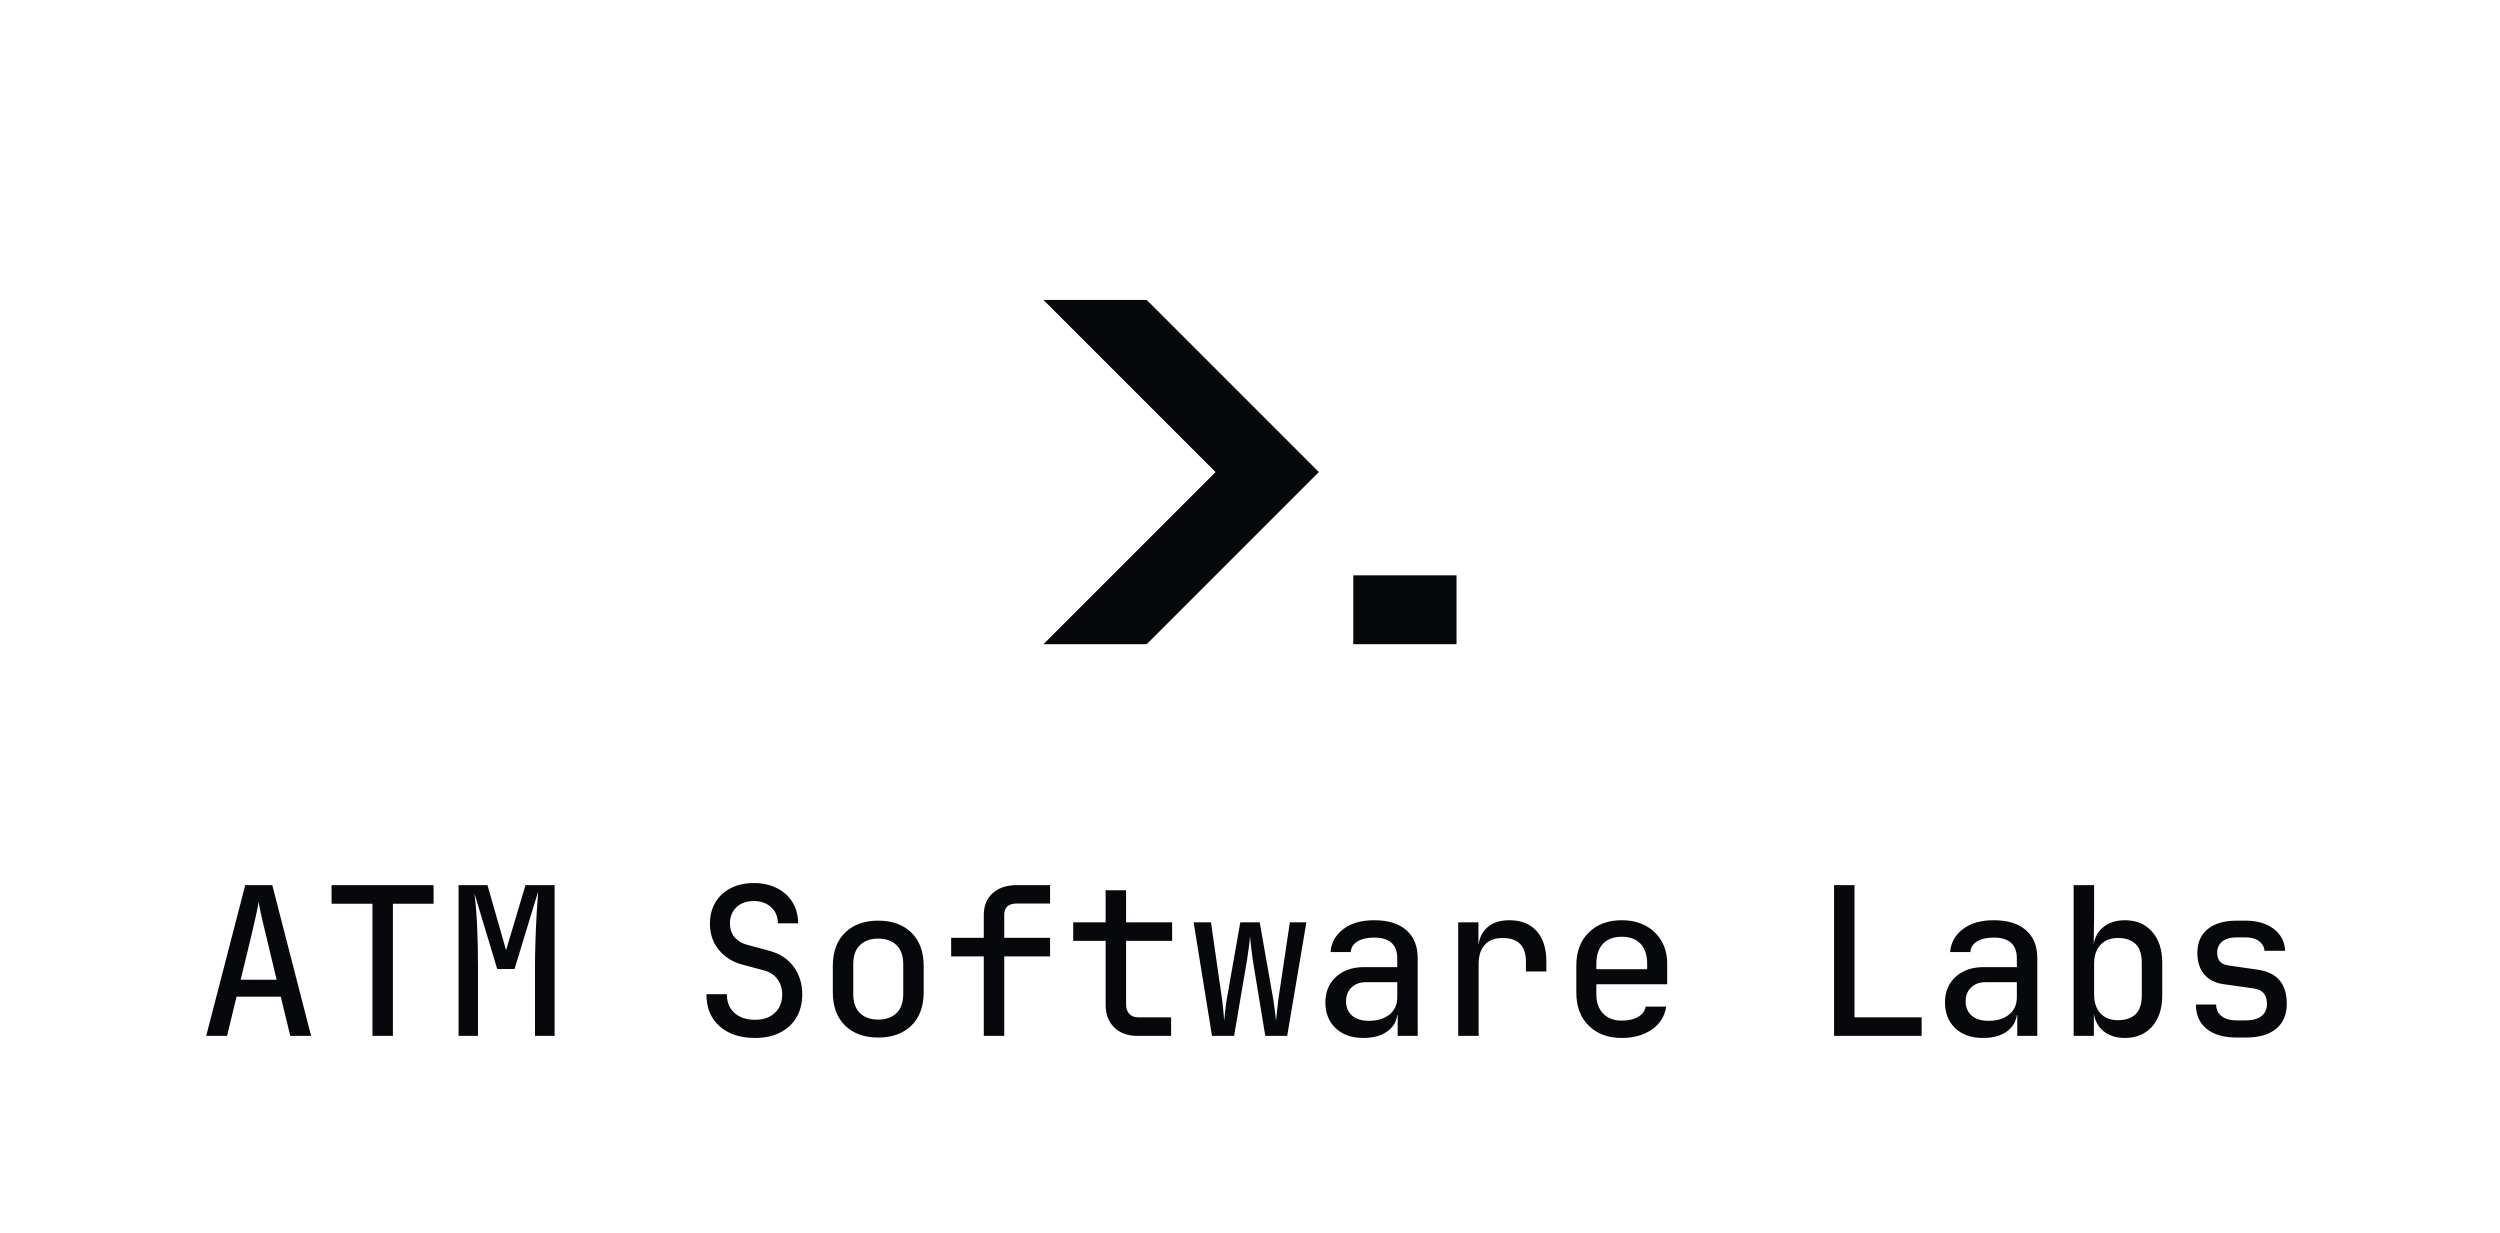
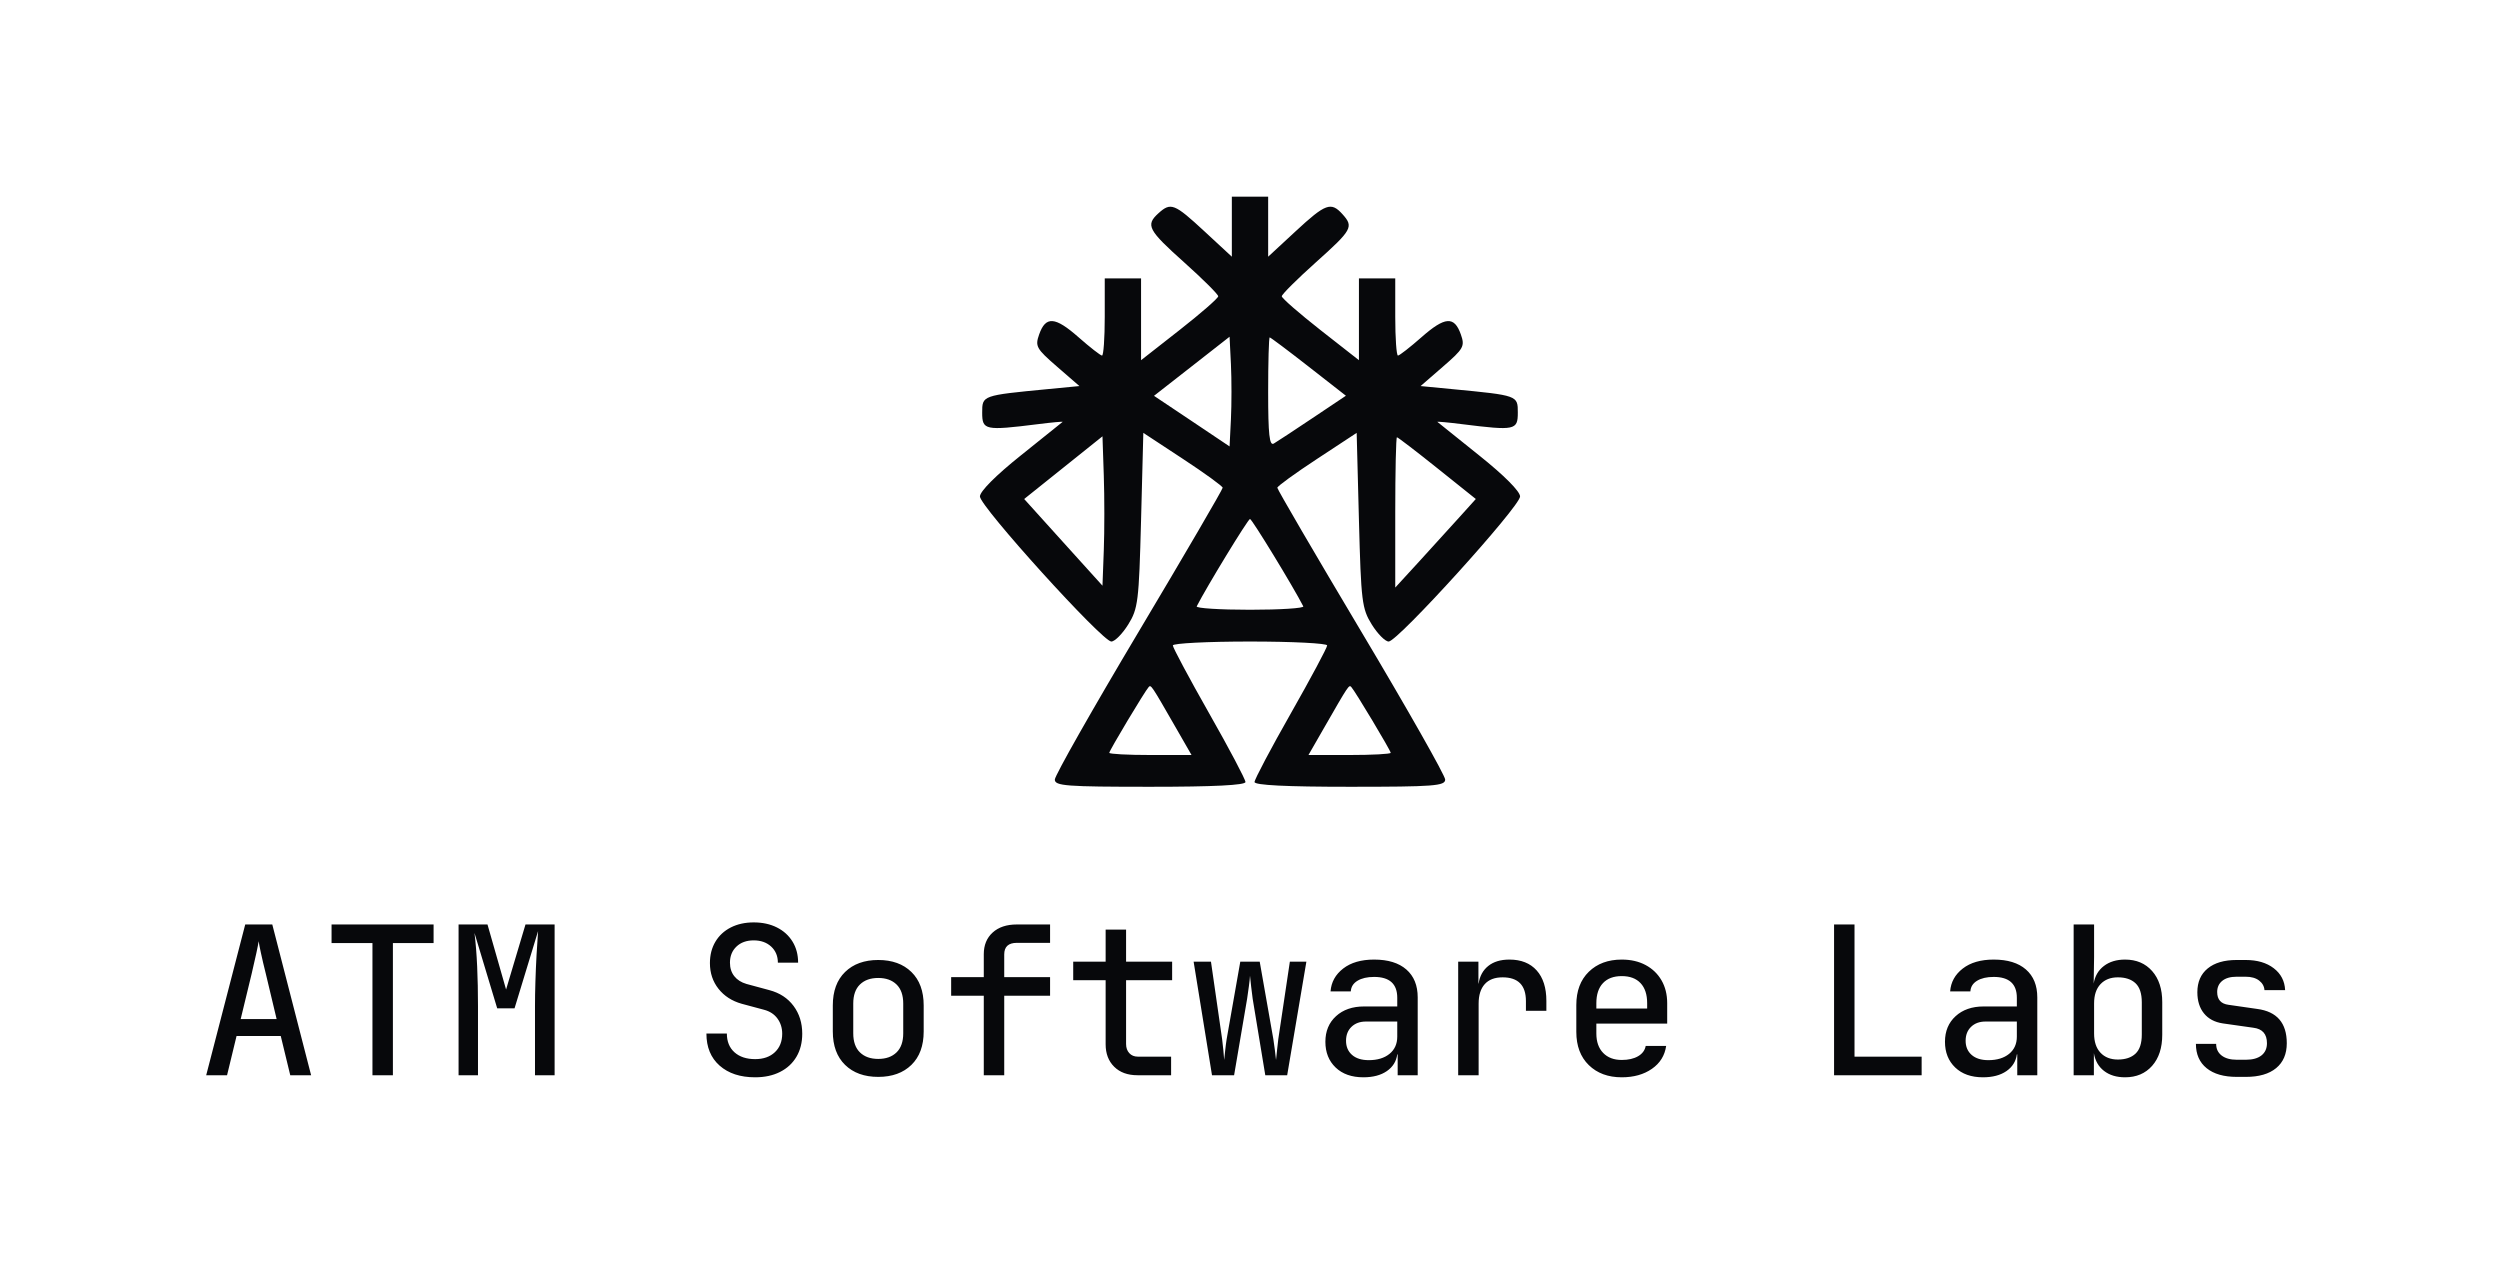
- <svg xmlns="http://www.w3.org/2000/svg" viewBox="0 0 508.4 250.66" width="508.4" height="250.66" role="img" aria-label="ATM Software Labs">
-   <g transform="translate(198.2 40) scale(7)">
-     <path fill="#07080b" d="M2 3h3l5 5-5 5H2l5-5-5-5z" />
-     <rect x="11" y="11" width="3" height="2" fill="#07080b" />
+ <svg xmlns="http://www.w3.org/2000/svg" viewBox="0 0 508.4 258.66" width="508.4" height="258.66" role="img" aria-label="ATM Software Labs">
+   <g transform="translate(198.815 40) scale(0.923077)">
+     <path fill="#07080b" fill-rule="evenodd" d="M17.00 128.41 C17.00 127.54 25.32 112.86 35.50 95.79 C45.68 78.72 53.99 64.47 53.98 64.12 C53.97 63.78 50.03 60.92 45.23 57.77 L36.50 52.03L36.00 71.27 C35.53 89.21 35.34 90.75 33.17 94.25 C31.89 96.31 30.21 98.00 29.45 98.00 C27.45 98.00 0.50 68.24 0.50 66.04 C0.50 64.92 4.03 61.38 9.50 57.01 C14.45 53.05 18.60 49.72 18.72 49.61 C18.83 49.50 16.36 49.72 13.22 50.12 C1.62 51.57 1.00 51.44 1.00 47.59 C1.00 43.77 0.93 43.79 15.46 42.39 L22.42 41.72L17.49 37.44 C12.91 33.47 12.63 32.96 13.55 30.34 C14.99 26.26 17.04 26.40 22.22 30.96 C24.74 33.18 27.08 35.00 27.40 35.00 C27.73 35.00 28.00 31.18 28.00 26.50 L28.00 18.00L32.00 18.00 L36.00 18.00L36.00 27.01 L36.00 36.02L44.50 29.36 C49.18 25.69 53.00 22.36 53.00 21.94 C53.00 21.52 49.62 18.16 45.50 14.47 C37.51 7.32 36.96 6.26 39.83 3.65 C42.55 1.19 43.34 1.50 49.94 7.61 L56.00 13.22L56.00 6.61 L56.00 0.00L60.00 0.00 L64.00 0.00L64.00 6.61 L64.00 13.22L70.06 7.61 C76.64 1.51 77.85 1.07 80.35 3.83 C82.89 6.64 82.54 7.27 74.50 14.47 C70.38 18.16 67.00 21.52 67.00 21.94 C67.00 22.36 70.83 25.69 75.50 29.36 L84.00 36.02L84.00 27.01 L84.00 18.00L88.00 18.00 L92.00 18.00L92.00 26.50 C92.00 31.18 92.27 35.00 92.60 35.00 C92.92 35.00 95.26 33.18 97.78 30.96 C102.96 26.40 105.01 26.26 106.45 30.34 C107.37 32.96 107.09 33.47 102.51 37.44 L97.58 41.72L104.54 42.39 C119.07 43.79 119.00 43.77 119.00 47.59 C119.00 51.44 118.38 51.57 106.78 50.12 C103.64 49.72 101.17 49.50 101.28 49.61 C101.40 49.72 105.55 53.05 110.50 57.01 C115.97 61.38 119.50 64.92 119.50 66.04 C119.50 68.24 92.55 98.00 90.55 98.00 C89.79 98.00 88.11 96.31 86.83 94.25 C84.66 90.75 84.47 89.21 84.00 71.27 L83.50 52.03L74.77 57.77 C69.97 60.92 66.03 63.78 66.02 64.12 C66.01 64.47 74.33 78.72 84.50 95.79 C94.68 112.86 103.00 127.54 103.00 128.41 C103.00 129.81 100.52 130.00 82.00 130.00 C68.02 130.00 61.00 129.65 61.00 128.95 C61.00 128.37 64.60 121.56 69.00 113.82 C73.40 106.07 77.00 99.34 77.00 98.86 C77.00 98.39 69.35 98.00 60.00 98.00 C50.65 98.00 43.00 98.39 43.00 98.86 C43.00 99.34 46.60 106.07 51.00 113.82 C55.40 121.56 59.00 128.37 59.00 128.95 C59.00 129.65 51.98 130.00 38.00 130.00 C19.48 130.00 17.00 129.81 17.00 128.41 Z M43.53 116.75 C38.30 107.64 38.19 107.47 37.69 108.01 C36.86 108.90 29.00 122.03 29.00 122.52 C29.00 122.78 33.08 123.00 38.06 123.00 L47.12 123.00L43.53 116.75 Z M91.00 122.52 C91.00 122.03 83.14 108.90 82.31 108.01 C81.81 107.47 81.70 107.64 76.47 116.75 L72.88 123.00L81.94 123.00 C86.92 123.00 91.00 122.78 91.00 122.52 Z M71.74 90.25 C69.56 85.97 60.43 71.00 60.00 71.00 C59.57 71.00 50.44 85.97 48.26 90.25 C48.05 90.66 53.34 91.00 60.00 91.00 C66.66 91.00 71.95 90.66 71.74 90.25 Z M27.79 61.45 L27.50 52.79L18.87 59.70 L10.25 66.60L18.87 76.15 L27.50 85.70L27.79 77.90 C27.95 73.61 27.95 66.20 27.79 61.45 Z M106.19 70.55 L109.75 66.60L101.25 59.80 C96.58 56.06 92.58 53.00 92.37 53.00 C92.17 53.00 92.00 60.45 92.00 69.56 L92.00 86.11L97.32 80.31 C100.24 77.11 104.24 72.72 106.19 70.55 Z M55.80 36.92 L55.50 30.85L47.18 37.36 L38.85 43.87L47.18 49.44 L55.50 55.02L55.80 49.01 C55.96 45.71 55.96 40.27 55.80 36.92 Z M73.81 48.75 L81.13 43.85L72.91 37.43 C68.38 33.89 64.53 31.00 64.34 31.00 C64.15 31.00 64.00 36.43 64.00 43.06 C64.00 52.43 64.28 54.95 65.25 54.38 C65.94 53.98 69.79 51.44 73.81 48.75 Z" />
  </g>
-   <path fill="#07080b" d="M41.932 210.66 49.87 180.0H55.372L63.268 210.66H59.026L57.094 202.68H48.106L46.174 210.66ZM48.946 199.236H56.254L54.07 190.08Q53.44 187.56 53.062 185.796Q52.684 184.032 52.6 183.402Q52.516 184.032 52.138 185.796Q51.76 187.56 51.172 190.038ZM75.742 210.66V183.78H67.426V180.0H88.174V183.78H79.9V210.66ZM93.256 210.66V180.0H99.136L102.916 193.23L106.864 180.0H112.786V210.66H108.796V196.59Q108.796 194.364 108.88 191.655Q108.964 188.946 109.111 186.237Q109.258 183.528 109.426 181.344L104.638 197.052H101.11L96.49 181.722Q96.868 184.788 97.036 188.547Q97.204 192.306 97.204 196.59V210.66Z" />
-   <path fill="#07080b" d="M153.568 211.08Q149.032 211.08 146.344 208.707Q143.656 206.334 143.656 202.176H147.814Q147.814 204.612 149.368 205.998Q150.922 207.384 153.568 207.384Q156.088 207.384 157.579 205.977Q159.07 204.57 159.07 202.218Q159.07 200.454 158.104 199.131Q157.138 197.808 155.374 197.346L150.838 196.128Q147.856 195.288 146.113 193.083Q144.37 190.878 144.37 187.854Q144.37 185.376 145.483 183.507Q146.596 181.638 148.612 180.609Q150.628 179.58 153.274 179.58Q155.962 179.58 157.999 180.609Q160.036 181.638 161.17 183.486Q162.304 185.334 162.304 187.77H158.188Q158.188 185.754 156.823 184.494Q155.458 183.234 153.274 183.234Q151.09 183.234 149.767 184.494Q148.444 185.754 148.444 187.77Q148.444 189.408 149.326 190.521Q150.208 191.634 151.804 192.096L156.466 193.356Q159.616 194.196 161.38 196.569Q163.144 198.942 163.144 202.218Q163.144 204.906 161.968 206.901Q160.792 208.896 158.629 209.988Q156.466 211.08 153.568 211.08ZM178.6 210.996Q174.358 210.996 171.859 208.56Q169.36 206.124 169.36 201.756V196.464Q169.36 192.096 171.859 189.66Q174.358 187.224 178.6 187.224Q182.842 187.224 185.341 189.66Q187.84 192.096 187.84 196.464V201.756Q187.84 206.124 185.341 208.56Q182.842 210.996 178.6 210.996ZM178.6 207.342Q180.952 207.342 182.317 206.019Q183.682 204.696 183.682 202.134V196.086Q183.682 193.524 182.317 192.201Q180.952 190.878 178.6 190.878Q176.248 190.878 174.883 192.201Q173.518 193.524 173.518 196.086V202.134Q173.518 204.696 174.883 206.019Q176.248 207.342 178.6 207.342ZM200.062 210.66V194.49H193.426V190.71H200.062V186.048Q200.062 183.276 201.868 181.638Q203.674 180.0 206.782 180.0H213.544V183.738H206.782Q204.22 183.738 204.22 186.09V190.71H213.544V194.49H204.22V210.66ZM231.31 210.66Q228.328 210.66 226.585 208.938Q224.842 207.216 224.842 204.36V191.34H218.248V187.56H224.842V181.05H229V187.56H238.366V191.34H229V204.318Q229 205.452 229.651 206.166Q230.302 206.88 231.394 206.88H238.156V210.66ZM246.472 210.66 242.734 187.56H246.262L248.53 203.31Q248.656 204.36 248.782 205.578Q248.908 206.796 248.95 207.552Q249.034 206.796 249.16 205.578Q249.286 204.36 249.454 203.31L252.226 187.56H256.174L258.946 203.31Q259.114 204.36 259.261 205.557Q259.408 206.754 259.492 207.552Q259.576 206.754 259.702 205.557Q259.828 204.36 259.954 203.31L262.306 187.56H265.666L261.76 210.66H257.308L254.746 195.12Q254.578 193.986 254.431 192.6Q254.284 191.214 254.2 190.416Q254.158 191.214 253.969 192.6Q253.78 193.986 253.612 195.12L250.966 210.66ZM277.258 211.08Q273.688 211.08 271.609 209.085Q269.53 207.09 269.53 203.856Q269.53 200.622 271.693 198.648Q273.856 196.674 277.384 196.674H284.146V194.91Q284.146 190.668 279.442 190.668Q277.342 190.668 276.061 191.445Q274.78 192.222 274.696 193.608H270.58Q270.79 190.794 273.142 188.967Q275.494 187.14 279.442 187.14Q283.684 187.14 285.994 189.156Q288.304 191.172 288.304 194.826V210.66H284.23V206.418H284.146Q283.852 208.56 282.025 209.82Q280.198 211.08 277.258 211.08ZM278.35 207.594Q280.996 207.594 282.571 206.313Q284.146 205.032 284.146 202.806V199.74H277.762Q275.956 199.74 274.843 200.811Q273.73 201.882 273.73 203.646Q273.73 205.452 274.948 206.523Q276.166 207.594 278.35 207.594ZM296.536 210.66V187.56H300.652V192.012H300.694Q301.03 189.744 302.647 188.442Q304.264 187.14 306.952 187.14Q310.522 187.14 312.496 189.345Q314.47 191.55 314.47 195.54V197.556H310.312V195.582Q310.312 190.752 305.566 190.752Q303.172 190.752 301.933 192.138Q300.694 193.524 300.694 196.086V210.66ZM329.8 211.08Q325.642 211.08 323.101 208.602Q320.56 206.124 320.56 201.84V196.38Q320.56 192.096 323.101 189.618Q325.642 187.14 329.8 187.14Q332.572 187.14 334.651 188.253Q336.73 189.366 337.885 191.361Q339.04 193.356 339.04 196.002V200.16H324.634V202.176Q324.634 204.696 326.02 206.124Q327.406 207.552 329.8 207.552Q331.816 207.552 333.118 206.796Q334.42 206.04 334.672 204.696H338.83Q338.41 207.636 335.932 209.358Q333.454 211.08 329.8 211.08ZM324.634 196.002V197.094H334.966V196.002Q334.966 193.356 333.622 191.928Q332.278 190.5 329.8 190.5Q327.322 190.5 325.978 191.928Q324.634 193.356 324.634 196.002ZM372.976 210.66V180.0H377.134V206.88H390.784V210.66ZM403.258 211.08Q399.688 211.08 397.609 209.085Q395.53 207.09 395.53 203.856Q395.53 200.622 397.693 198.648Q399.856 196.674 403.384 196.674H410.146V194.91Q410.146 190.668 405.442 190.668Q403.342 190.668 402.061 191.445Q400.78 192.222 400.696 193.608H396.58Q396.79 190.794 399.142 188.967Q401.494 187.14 405.442 187.14Q409.684 187.14 411.994 189.156Q414.304 191.172 414.304 194.826V210.66H410.23V206.418H410.146Q409.852 208.56 408.025 209.82Q406.198 211.08 403.258 211.08ZM404.35 207.594Q406.996 207.594 408.571 206.313Q410.146 205.032 410.146 202.806V199.74H403.762Q401.956 199.74 400.843 200.811Q399.73 201.882 399.73 203.646Q399.73 205.452 400.948 206.523Q402.166 207.594 404.35 207.594ZM432.154 211.08Q429.55 211.08 427.87 209.778Q426.19 208.476 425.812 206.166V210.66H421.696V180.0H425.854V186.636L425.77 192.012Q426.148 189.744 427.849 188.442Q429.55 187.14 432.154 187.14Q435.598 187.14 437.656 189.471Q439.714 191.802 439.714 195.792V202.428Q439.714 206.418 437.656 208.749Q435.598 211.08 432.154 211.08ZM430.684 207.468Q432.994 207.468 434.275 206.271Q435.556 205.074 435.556 202.386V195.834Q435.556 193.146 434.275 191.949Q432.994 190.752 430.684 190.752Q428.458 190.752 427.156 192.138Q425.854 193.524 425.854 196.044V202.176Q425.854 204.696 427.156 206.082Q428.458 207.468 430.684 207.468ZM454.876 210.996Q450.928 210.996 448.744 209.232Q446.56 207.468 446.56 204.276H450.676Q450.676 205.788 451.789 206.649Q452.902 207.51 454.876 207.51H456.724Q458.782 207.51 459.895 206.628Q461.008 205.746 461.008 204.15Q461.008 201.336 458.236 201.0L452.02 200.118Q449.542 199.74 448.198 198.081Q446.854 196.422 446.854 193.776Q446.854 190.668 448.954 188.946Q451.054 187.224 454.834 187.224H456.682Q460.21 187.224 462.394 188.904Q464.578 190.584 464.704 193.356H460.504Q460.42 192.18 459.412 191.403Q458.404 190.626 456.682 190.626H454.834Q452.944 190.626 451.915 191.466Q450.886 192.306 450.886 193.734Q450.886 196.044 453.196 196.338L459.034 197.178Q465.04 197.976 465.04 204.15Q465.04 207.426 462.877 209.211Q460.714 210.996 456.724 210.996Z" />
+   <path fill="#07080b" d="M41.932 218.66 49.87 188.0H55.372L63.268 218.66H59.026L57.094 210.68H48.106L46.174 218.66ZM48.946 207.236H56.254L54.07 198.08Q53.44 195.56 53.062 193.796Q52.684 192.032 52.6 191.402Q52.516 192.032 52.138 193.796Q51.76 195.56 51.172 198.038ZM75.742 218.66V191.78H67.426V188.0H88.174V191.78H79.9V218.66ZM93.256 218.66V188.0H99.136L102.916 201.23L106.864 188.0H112.786V218.66H108.796V204.59Q108.796 202.364 108.88 199.655Q108.964 196.946 109.111 194.237Q109.258 191.528 109.426 189.344L104.638 205.052H101.11L96.49 189.722Q96.868 192.788 97.036 196.547Q97.204 200.306 97.204 204.59V218.66Z" />
+   <path fill="#07080b" d="M153.568 219.08Q149.032 219.08 146.344 216.707Q143.656 214.334 143.656 210.176H147.814Q147.814 212.612 149.368 213.998Q150.922 215.384 153.568 215.384Q156.088 215.384 157.579 213.977Q159.07 212.57 159.07 210.218Q159.07 208.454 158.104 207.131Q157.138 205.808 155.374 205.346L150.838 204.128Q147.856 203.288 146.113 201.083Q144.37 198.878 144.37 195.854Q144.37 193.376 145.483 191.507Q146.596 189.638 148.612 188.609Q150.628 187.58 153.274 187.58Q155.962 187.58 157.999 188.609Q160.036 189.638 161.17 191.486Q162.304 193.334 162.304 195.77H158.188Q158.188 193.754 156.823 192.494Q155.458 191.234 153.274 191.234Q151.09 191.234 149.767 192.494Q148.444 193.754 148.444 195.77Q148.444 197.408 149.326 198.521Q150.208 199.634 151.804 200.096L156.466 201.356Q159.616 202.196 161.38 204.569Q163.144 206.942 163.144 210.218Q163.144 212.906 161.968 214.901Q160.792 216.896 158.629 217.988Q156.466 219.08 153.568 219.08ZM178.6 218.996Q174.358 218.996 171.859 216.56Q169.36 214.124 169.36 209.756V204.464Q169.36 200.096 171.859 197.66Q174.358 195.224 178.6 195.224Q182.842 195.224 185.341 197.66Q187.84 200.096 187.84 204.464V209.756Q187.84 214.124 185.341 216.56Q182.842 218.996 178.6 218.996ZM178.6 215.342Q180.952 215.342 182.317 214.019Q183.682 212.696 183.682 210.134V204.086Q183.682 201.524 182.317 200.201Q180.952 198.878 178.6 198.878Q176.248 198.878 174.883 200.201Q173.518 201.524 173.518 204.086V210.134Q173.518 212.696 174.883 214.019Q176.248 215.342 178.6 215.342ZM200.062 218.66V202.49H193.426V198.71H200.062V194.048Q200.062 191.276 201.868 189.638Q203.674 188.0 206.782 188.0H213.544V191.738H206.782Q204.22 191.738 204.22 194.09V198.71H213.544V202.49H204.22V218.66ZM231.31 218.66Q228.328 218.66 226.585 216.938Q224.842 215.216 224.842 212.36V199.34H218.248V195.56H224.842V189.05H229V195.56H238.366V199.34H229V212.318Q229 213.452 229.651 214.166Q230.302 214.88 231.394 214.88H238.156V218.66ZM246.472 218.66 242.734 195.56H246.262L248.53 211.31Q248.656 212.36 248.782 213.578Q248.908 214.796 248.95 215.552Q249.034 214.796 249.16 213.578Q249.286 212.36 249.454 211.31L252.226 195.56H256.174L258.946 211.31Q259.114 212.36 259.261 213.557Q259.408 214.754 259.492 215.552Q259.576 214.754 259.702 213.557Q259.828 212.36 259.954 211.31L262.306 195.56H265.666L261.76 218.66H257.308L254.746 203.12Q254.578 201.986 254.431 200.6Q254.284 199.214 254.2 198.416Q254.158 199.214 253.969 200.6Q253.78 201.986 253.612 203.12L250.966 218.66ZM277.258 219.08Q273.688 219.08 271.609 217.085Q269.53 215.09 269.53 211.856Q269.53 208.622 271.693 206.648Q273.856 204.674 277.384 204.674H284.146V202.91Q284.146 198.668 279.442 198.668Q277.342 198.668 276.061 199.445Q274.78 200.222 274.696 201.608H270.58Q270.79 198.794 273.142 196.967Q275.494 195.14 279.442 195.14Q283.684 195.14 285.994 197.156Q288.304 199.172 288.304 202.826V218.66H284.23V214.418H284.146Q283.852 216.56 282.025 217.82Q280.198 219.08 277.258 219.08ZM278.35 215.594Q280.996 215.594 282.571 214.313Q284.146 213.032 284.146 210.806V207.74H277.762Q275.956 207.74 274.843 208.811Q273.73 209.882 273.73 211.646Q273.73 213.452 274.948 214.523Q276.166 215.594 278.35 215.594ZM296.536 218.66V195.56H300.652V200.012H300.694Q301.03 197.744 302.647 196.442Q304.264 195.14 306.952 195.14Q310.522 195.14 312.496 197.345Q314.47 199.55 314.47 203.54V205.556H310.312V203.582Q310.312 198.752 305.566 198.752Q303.172 198.752 301.933 200.138Q300.694 201.524 300.694 204.086V218.66ZM329.8 219.08Q325.642 219.08 323.101 216.602Q320.56 214.124 320.56 209.84V204.38Q320.56 200.096 323.101 197.618Q325.642 195.14 329.8 195.14Q332.572 195.14 334.651 196.253Q336.73 197.366 337.885 199.361Q339.04 201.356 339.04 204.002V208.16H324.634V210.176Q324.634 212.696 326.02 214.124Q327.406 215.552 329.8 215.552Q331.816 215.552 333.118 214.796Q334.42 214.04 334.672 212.696H338.83Q338.41 215.636 335.932 217.358Q333.454 219.08 329.8 219.08ZM324.634 204.002V205.094H334.966V204.002Q334.966 201.356 333.622 199.928Q332.278 198.5 329.8 198.5Q327.322 198.5 325.978 199.928Q324.634 201.356 324.634 204.002ZM372.976 218.66V188.0H377.134V214.88H390.784V218.66ZM403.258 219.08Q399.688 219.08 397.609 217.085Q395.53 215.09 395.53 211.856Q395.53 208.622 397.693 206.648Q399.856 204.674 403.384 204.674H410.146V202.91Q410.146 198.668 405.442 198.668Q403.342 198.668 402.061 199.445Q400.78 200.222 400.696 201.608H396.58Q396.79 198.794 399.142 196.967Q401.494 195.14 405.442 195.14Q409.684 195.14 411.994 197.156Q414.304 199.172 414.304 202.826V218.66H410.23V214.418H410.146Q409.852 216.56 408.025 217.82Q406.198 219.08 403.258 219.08ZM404.35 215.594Q406.996 215.594 408.571 214.313Q410.146 213.032 410.146 210.806V207.74H403.762Q401.956 207.74 400.843 208.811Q399.73 209.882 399.73 211.646Q399.73 213.452 400.948 214.523Q402.166 215.594 404.35 215.594ZM432.154 219.08Q429.55 219.08 427.87 217.778Q426.19 216.476 425.812 214.166V218.66H421.696V188.0H425.854V194.636L425.77 200.012Q426.148 197.744 427.849 196.442Q429.55 195.14 432.154 195.14Q435.598 195.14 437.656 197.471Q439.714 199.802 439.714 203.792V210.428Q439.714 214.418 437.656 216.749Q435.598 219.08 432.154 219.08ZM430.684 215.468Q432.994 215.468 434.275 214.271Q435.556 213.074 435.556 210.386V203.834Q435.556 201.146 434.275 199.949Q432.994 198.752 430.684 198.752Q428.458 198.752 427.156 200.138Q425.854 201.524 425.854 204.044V210.176Q425.854 212.696 427.156 214.082Q428.458 215.468 430.684 215.468ZM454.876 218.996Q450.928 218.996 448.744 217.232Q446.56 215.468 446.56 212.276H450.676Q450.676 213.788 451.789 214.649Q452.902 215.51 454.876 215.51H456.724Q458.782 215.51 459.895 214.628Q461.008 213.746 461.008 212.15Q461.008 209.336 458.236 209.0L452.02 208.118Q449.542 207.74 448.198 206.081Q446.854 204.422 446.854 201.776Q446.854 198.668 448.954 196.946Q451.054 195.224 454.834 195.224H456.682Q460.21 195.224 462.394 196.904Q464.578 198.584 464.704 201.356H460.504Q460.42 200.18 459.412 199.403Q458.404 198.626 456.682 198.626H454.834Q452.944 198.626 451.915 199.466Q450.886 200.306 450.886 201.734Q450.886 204.044 453.196 204.338L459.034 205.178Q465.04 205.976 465.04 212.15Q465.04 215.426 462.877 217.211Q460.714 218.996 456.724 218.996Z" />
</svg>
